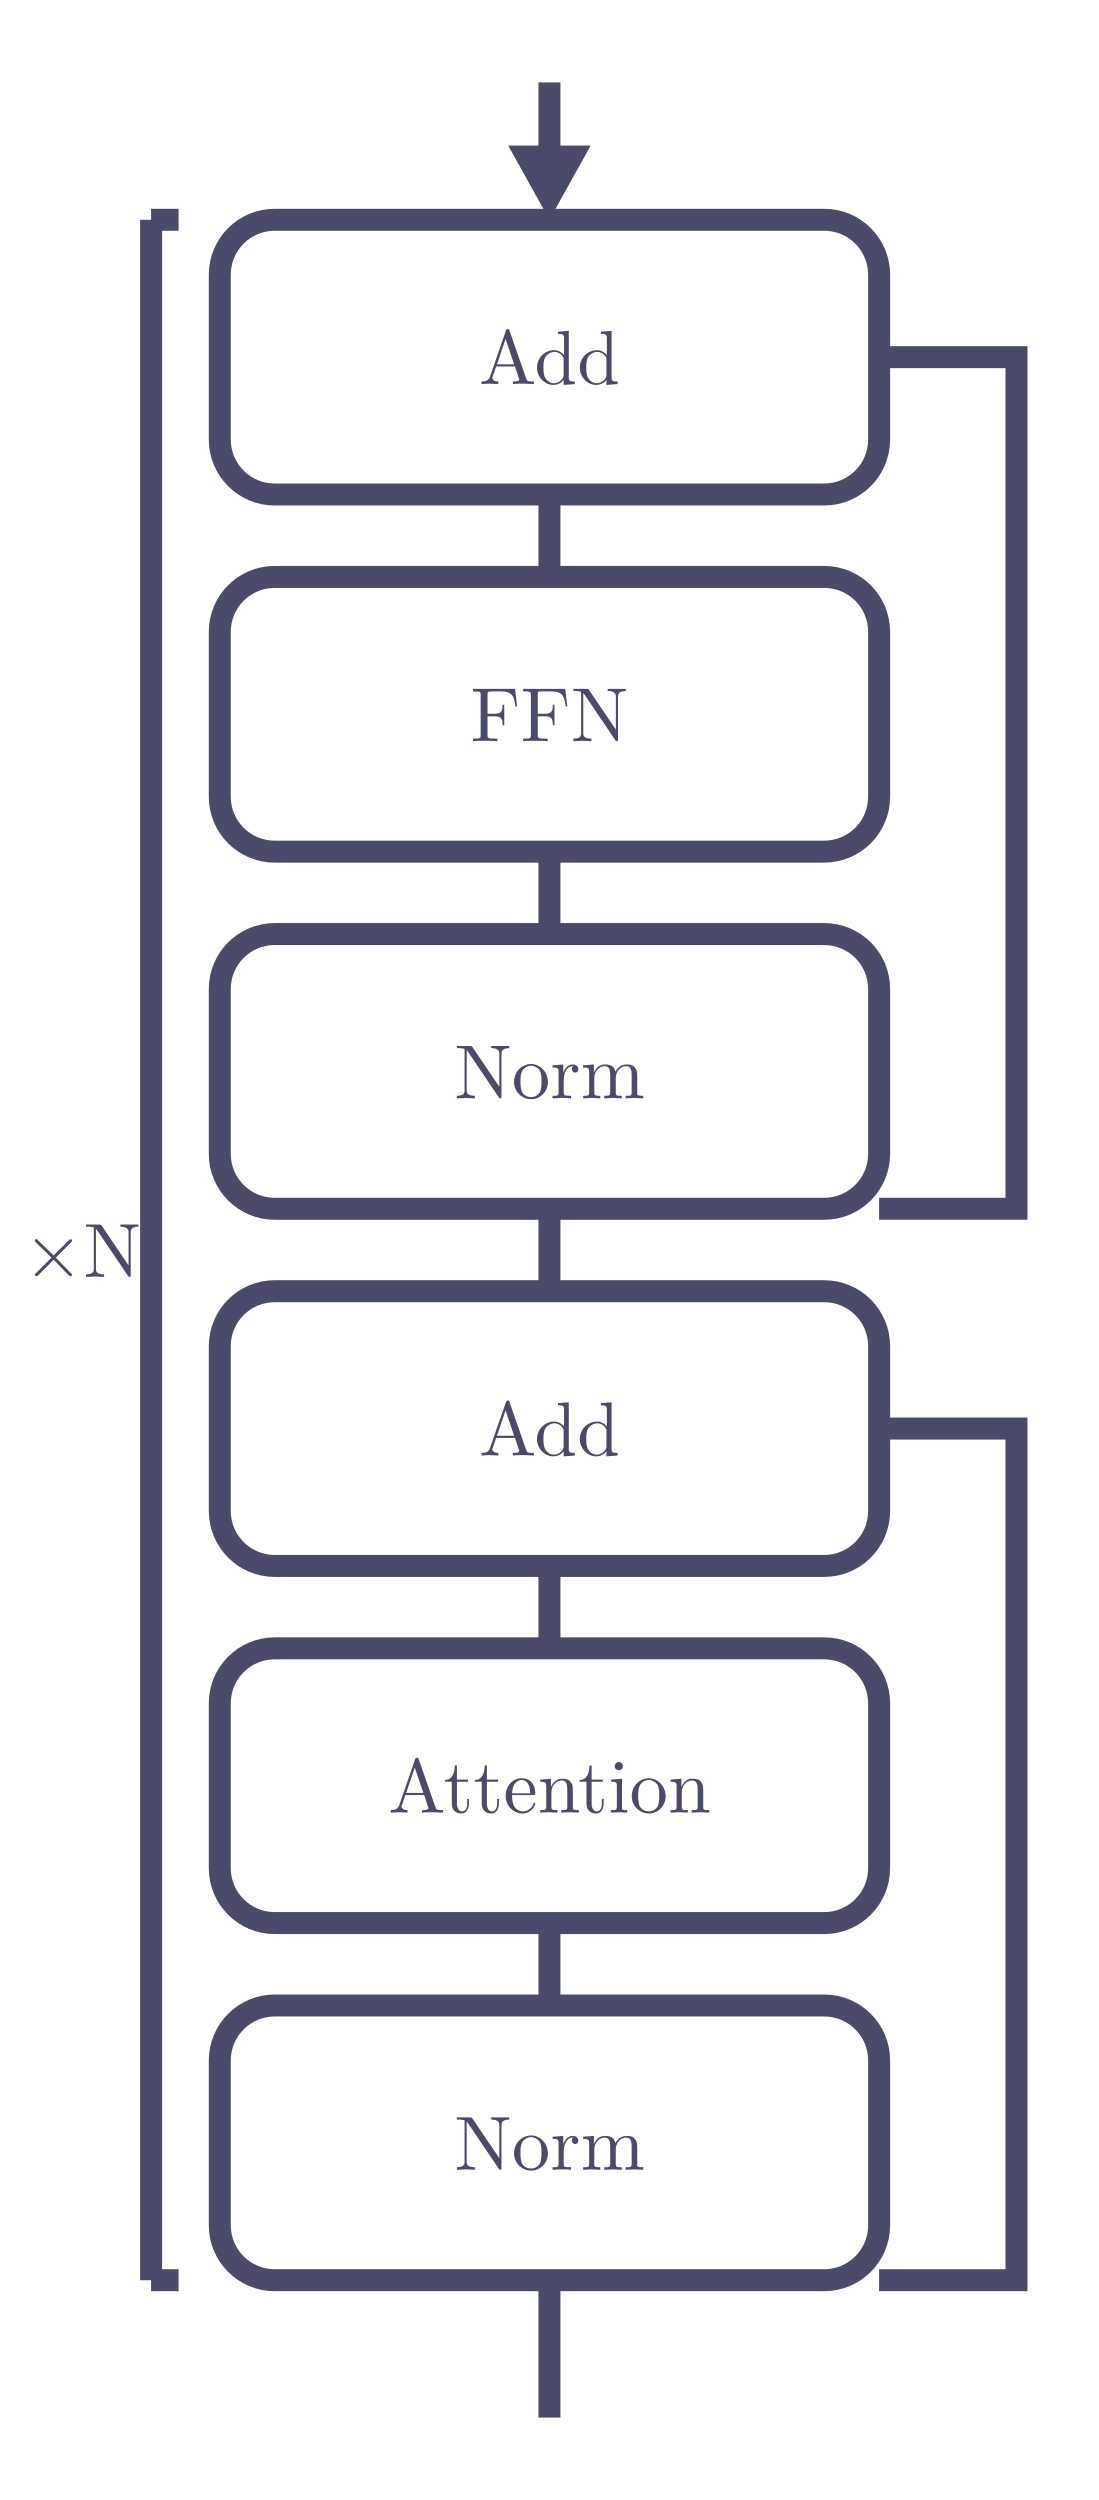
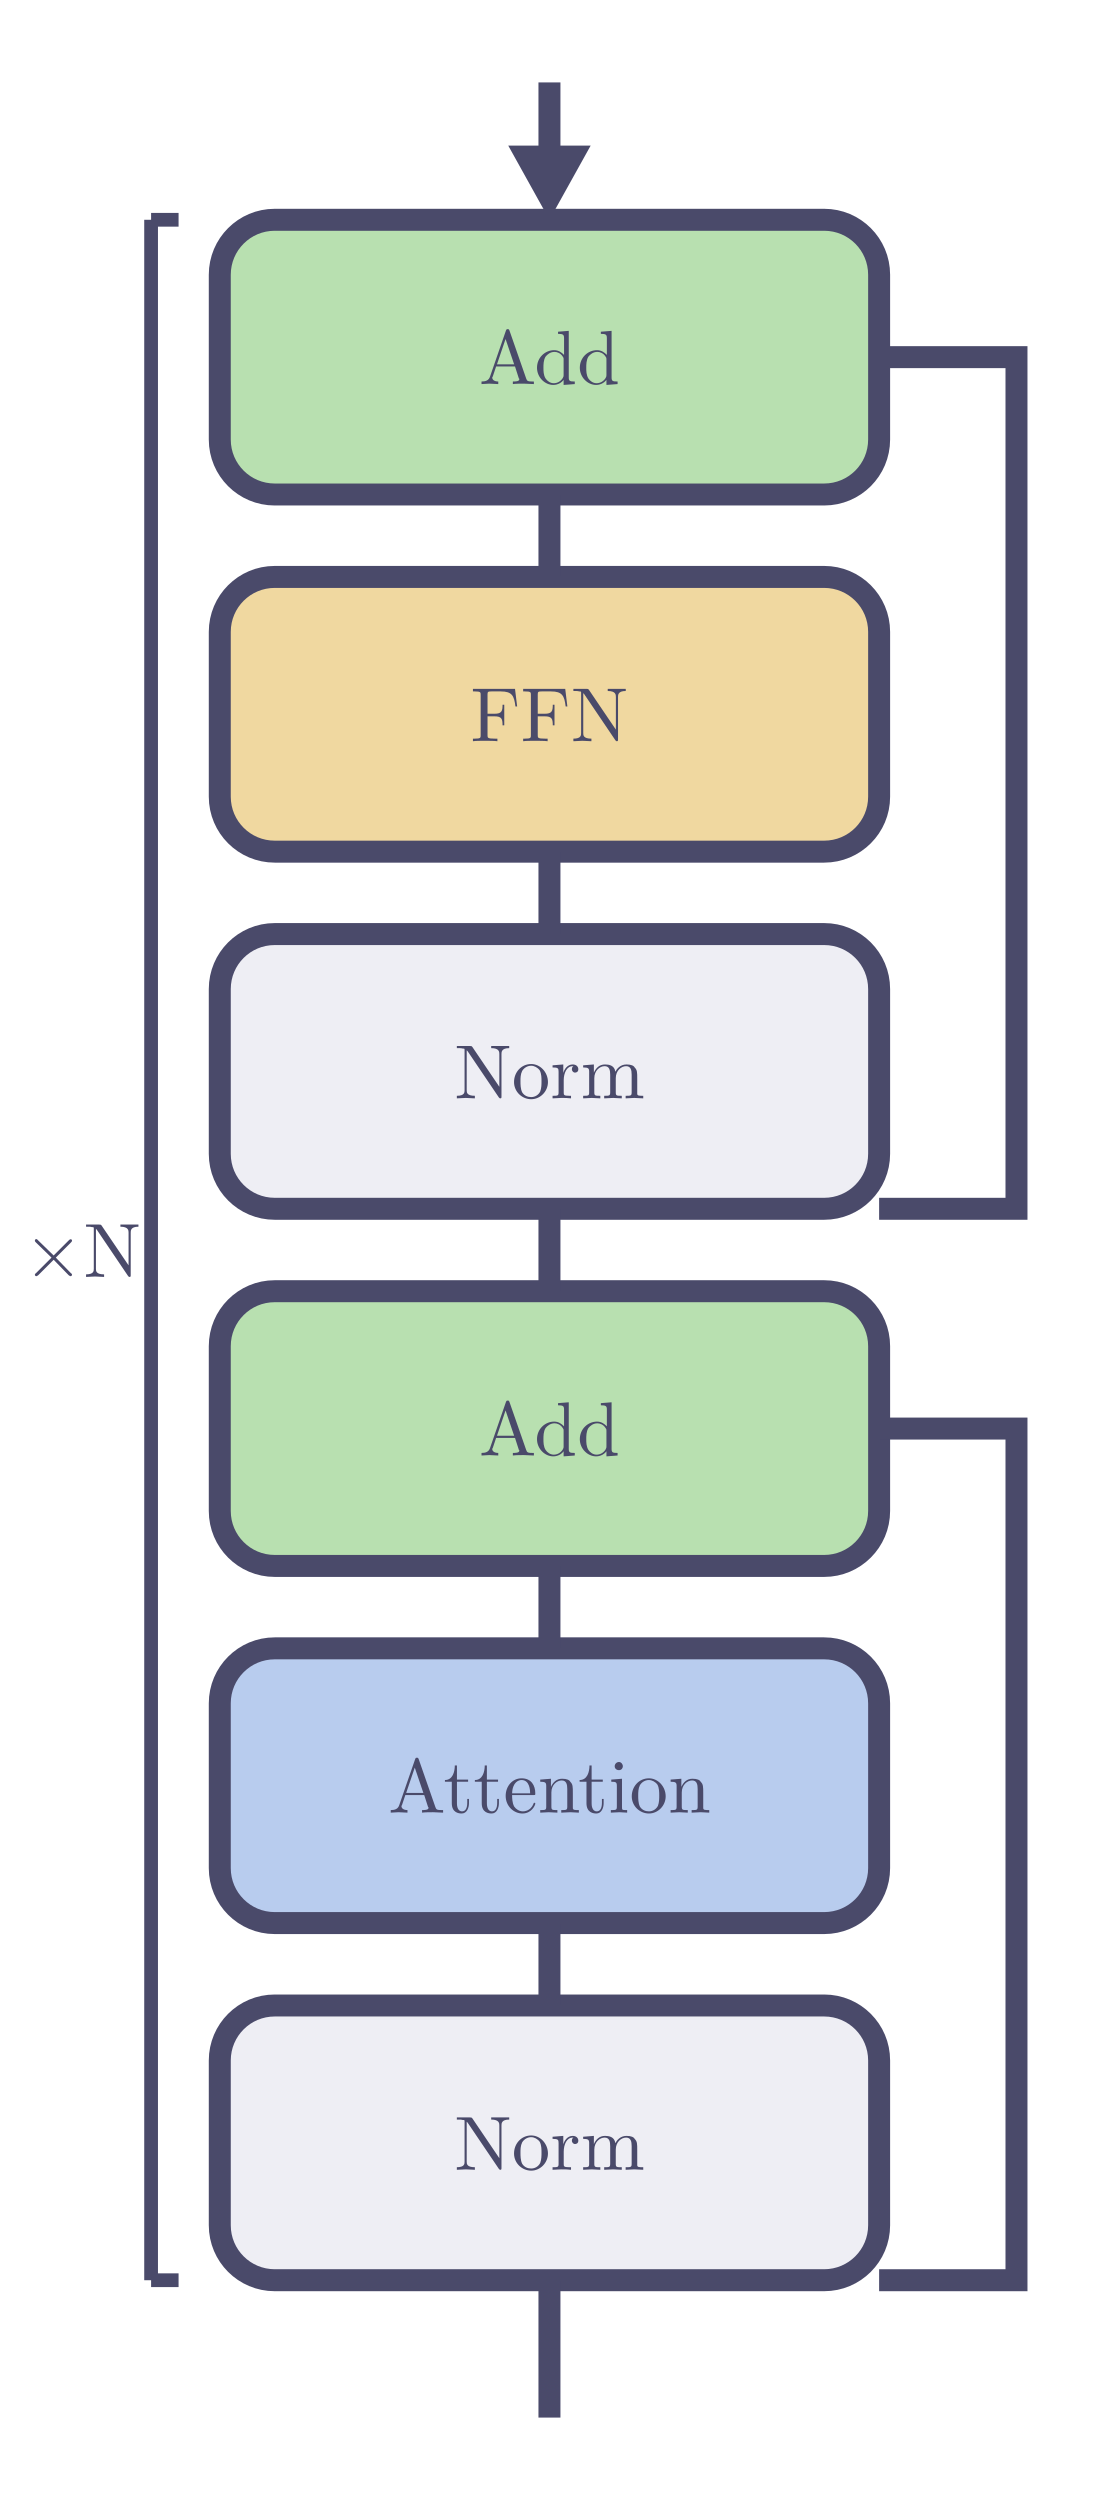
<svg xmlns="http://www.w3.org/2000/svg" viewBox="-8 -8 40 91">
-   <defs>
-     <style>line,polyline,circle,rect,path{stroke:#4a4a6a;stroke-width:0.8;fill:none}
- polygon{fill:#4a4a6a}</style>
-   </defs>
-   <rect x="0" y="0" width="24" height="10" rx="2" fill="#b8e0b0" />
+   <rect x="0" y="0" width="24" height="10" rx="2" fill="#b8e0b0" stroke="#4a4a6a" stroke-width="0.8" />
  <text x="12" y="5.98" text-anchor="middle" font-family="Latin Modern Roman, CMU Serif, serif" font-size="2.8" fill="#4a4a6a">Add</text>
-   <rect x="0" y="13" width="24" height="10" rx="2" fill="#f0d8a0" />
+   <rect x="0" y="13" width="24" height="10" rx="2" fill="#f0d8a0" stroke="#4a4a6a" stroke-width="0.8" />
  <text x="12" y="18.98" text-anchor="middle" font-family="Latin Modern Roman, CMU Serif, serif" font-size="2.8" fill="#4a4a6a">FFN</text>
-   <rect x="0" y="26" width="24" height="10" rx="2" fill="#eeeef4" />
+   <rect x="0" y="26" width="24" height="10" rx="2" fill="#eeeef4" stroke="#4a4a6a" stroke-width="0.8" />
  <text x="12" y="31.98" text-anchor="middle" font-family="Latin Modern Roman, CMU Serif, serif" font-size="2.8" fill="#4a4a6a">Norm</text>
-   <rect x="0" y="39" width="24" height="10" rx="2" fill="#b8e0b0" />
+   <rect x="0" y="39" width="24" height="10" rx="2" fill="#b8e0b0" stroke="#4a4a6a" stroke-width="0.8" />
  <text x="12" y="44.98" text-anchor="middle" font-family="Latin Modern Roman, CMU Serif, serif" font-size="2.8" fill="#4a4a6a">Add</text>
-   <rect x="0" y="52" width="24" height="10" rx="2" fill="#b8ccee" />
+   <rect x="0" y="52" width="24" height="10" rx="2" fill="#b8ccee" stroke="#4a4a6a" stroke-width="0.8" />
  <text x="12" y="57.98" text-anchor="middle" font-family="Latin Modern Roman, CMU Serif, serif" font-size="2.8" fill="#4a4a6a">Attention</text>
-   <rect x="0" y="65" width="24" height="10" rx="2" fill="#eeeef4" />
+   <rect x="0" y="65" width="24" height="10" rx="2" fill="#eeeef4" stroke="#4a4a6a" stroke-width="0.8" />
  <text x="12" y="70.98" text-anchor="middle" font-family="Latin Modern Roman, CMU Serif, serif" font-size="2.8" fill="#4a4a6a">Norm</text>
-   <line x1="12" y1="65" x2="12" y2="62" />
-   <line x1="12" y1="52" x2="12" y2="49" />
-   <line x1="12" y1="39" x2="12" y2="36" />
-   <line x1="12" y1="26" x2="12" y2="23" />
-   <line x1="12" y1="13" x2="12" y2="10" />
-   <line x1="12" y1="75" x2="12" y2="80" />
-   <line x1="12" y1="-5" x2="12" y2="-0.75" />
-   <polygon points="10.5,-2.7 12,0 13.5,-2.7" />
-   <polyline points="24,75 29,75 29,44 24,44" />
-   <polyline points="24,36 29,36 29,5 24,5" />
+   <line x1="12" y1="65" x2="12" y2="62" stroke="#4a4a6a" stroke-width="0.8" />
+   <line x1="12" y1="52" x2="12" y2="49" stroke="#4a4a6a" stroke-width="0.8" />
+   <line x1="12" y1="39" x2="12" y2="36" stroke="#4a4a6a" stroke-width="0.8" />
+   <line x1="12" y1="26" x2="12" y2="23" stroke="#4a4a6a" stroke-width="0.8" />
+   <line x1="12" y1="13" x2="12" y2="10" stroke="#4a4a6a" stroke-width="0.8" />
+   <line x1="12" y1="75" x2="12" y2="80" stroke="#4a4a6a" stroke-width="0.8" />
+   <line x1="12" y1="-5" x2="12" y2="-0.75" stroke="#4a4a6a" stroke-width="0.8" />
+   <polygon points="10.5,-2.7 12,0 13.5,-2.7" fill="#4a4a6a" />
+   <polyline points="24,75 29,75 29,44 24,44" fill="none" stroke="#4a4a6a" stroke-width="0.8" />
+   <polyline points="24,36 29,36 29,5 24,5" fill="none" stroke="#4a4a6a" stroke-width="0.8" />
  <text x="-5" y="38.48" text-anchor="middle" font-family="Latin Modern Roman, CMU Serif, serif" font-size="2.8" fill="#4a4a6a">×N</text>
-   <line x1="-2.5" y1="0" x2="-2.5" y2="75" stroke-width="0.5" />
-   <line x1="-2.5" y1="0" x2="-1.5" y2="0" stroke-width="0.5" />
-   <line x1="-2.5" y1="75" x2="-1.5" y2="75" stroke-width="0.5" />
+   <line x1="-2.5" y1="0" x2="-2.5" y2="75" stroke="#4a4a6a" stroke-width="0.5" />
+   <line x1="-2.5" y1="0" x2="-1.5" y2="0" stroke="#4a4a6a" stroke-width="0.5" />
+   <line x1="-2.5" y1="75" x2="-1.5" y2="75" stroke="#4a4a6a" stroke-width="0.5" />
</svg>
